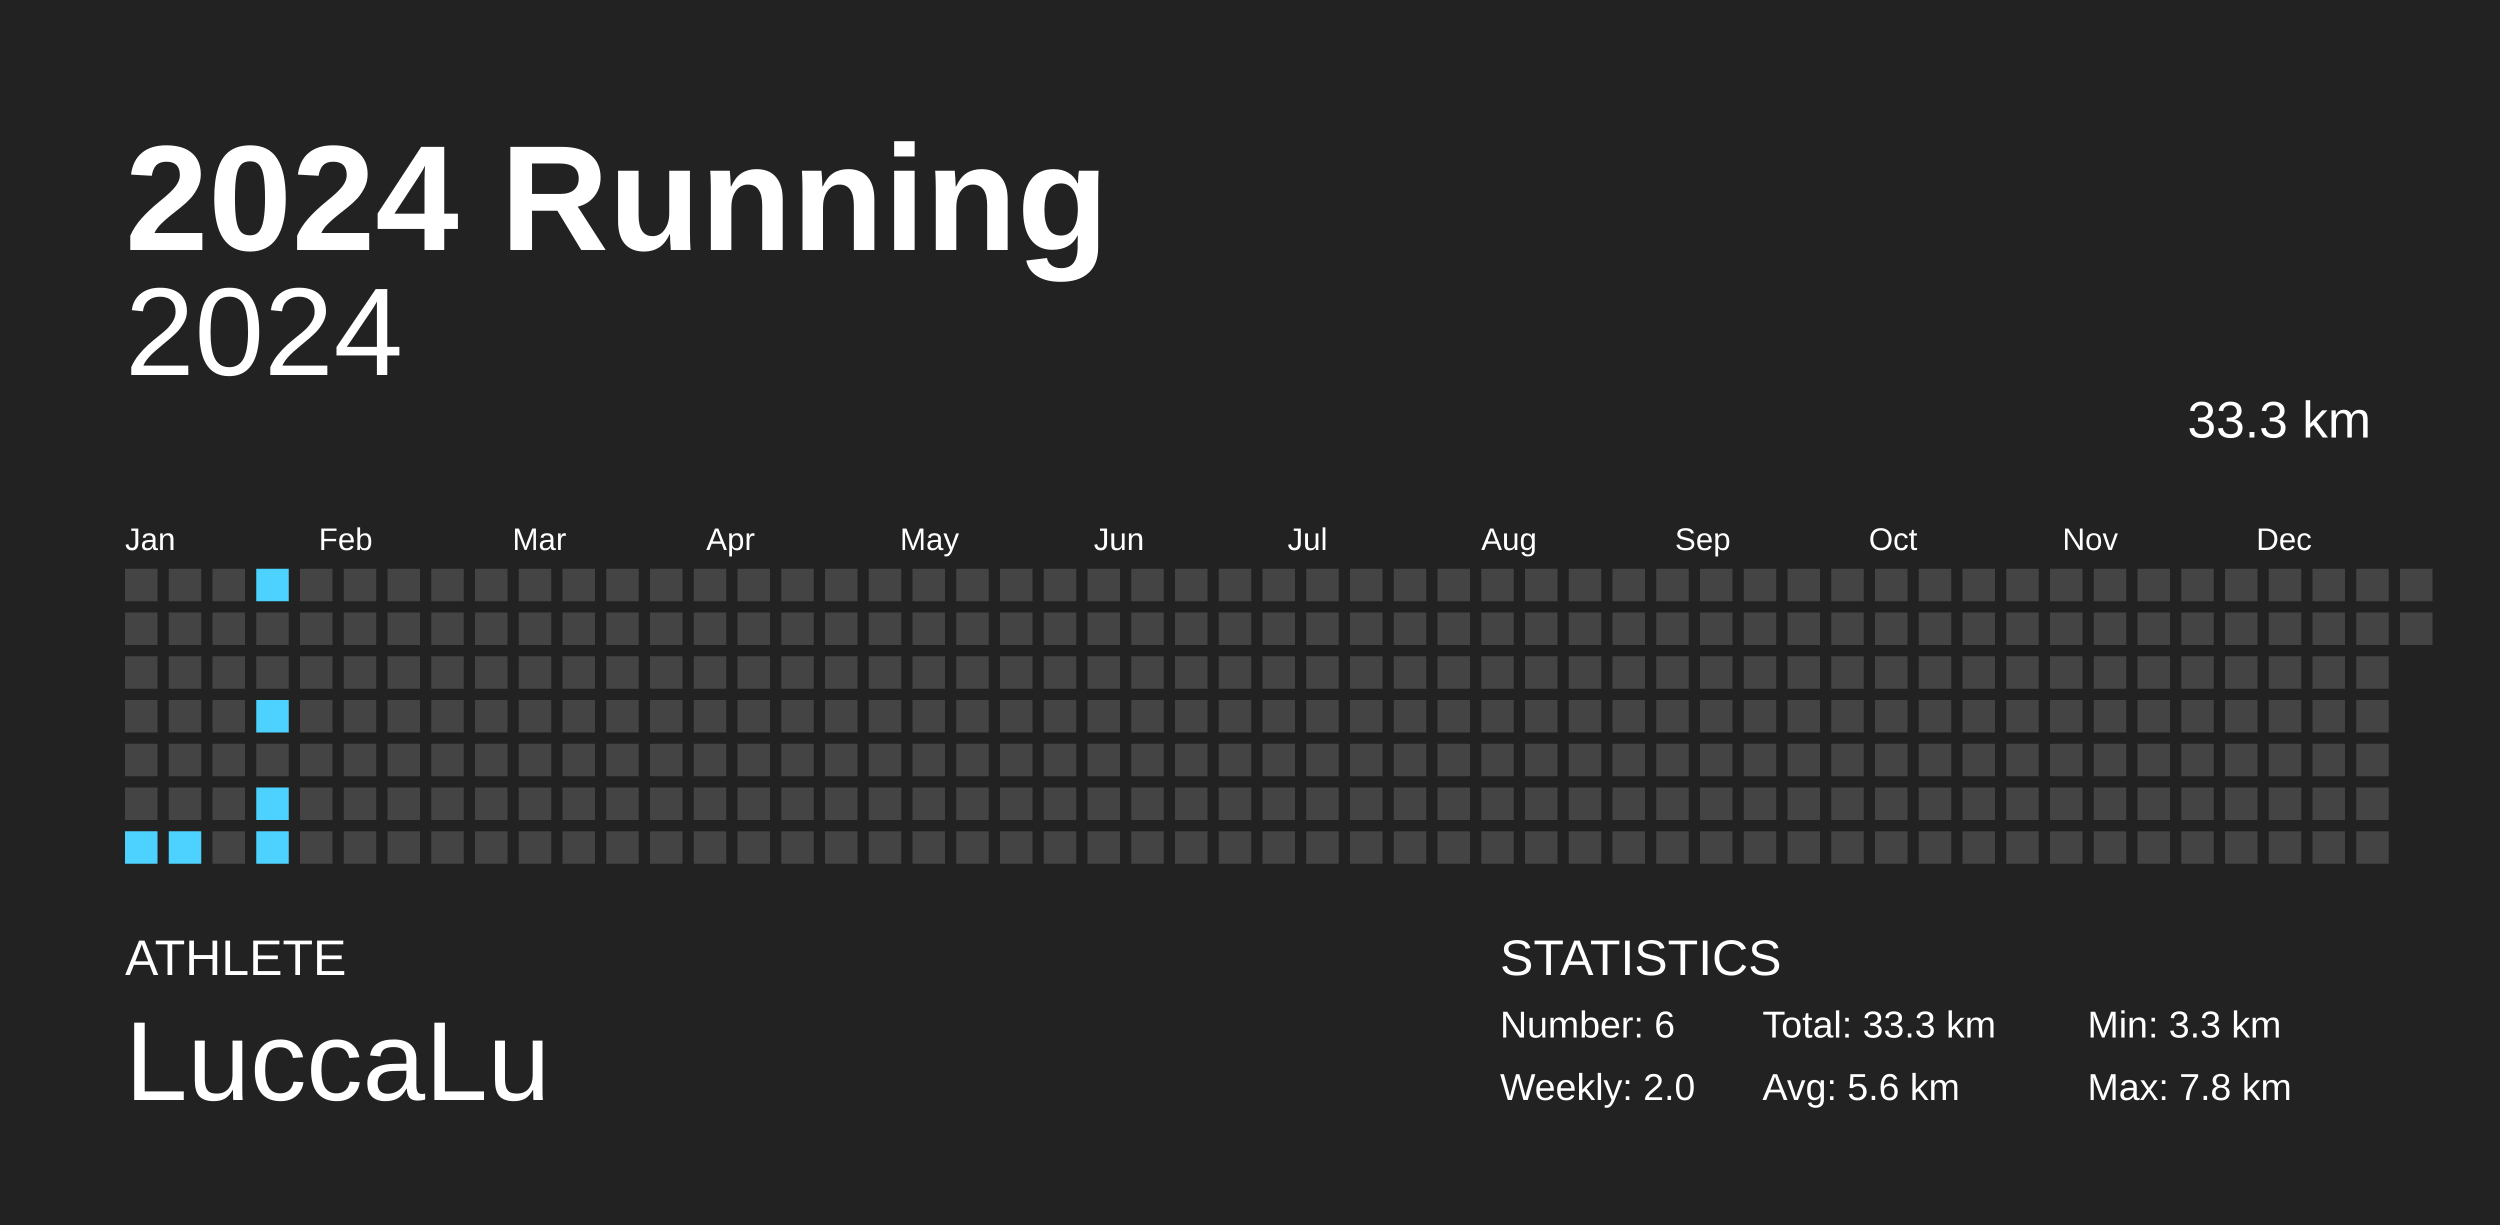
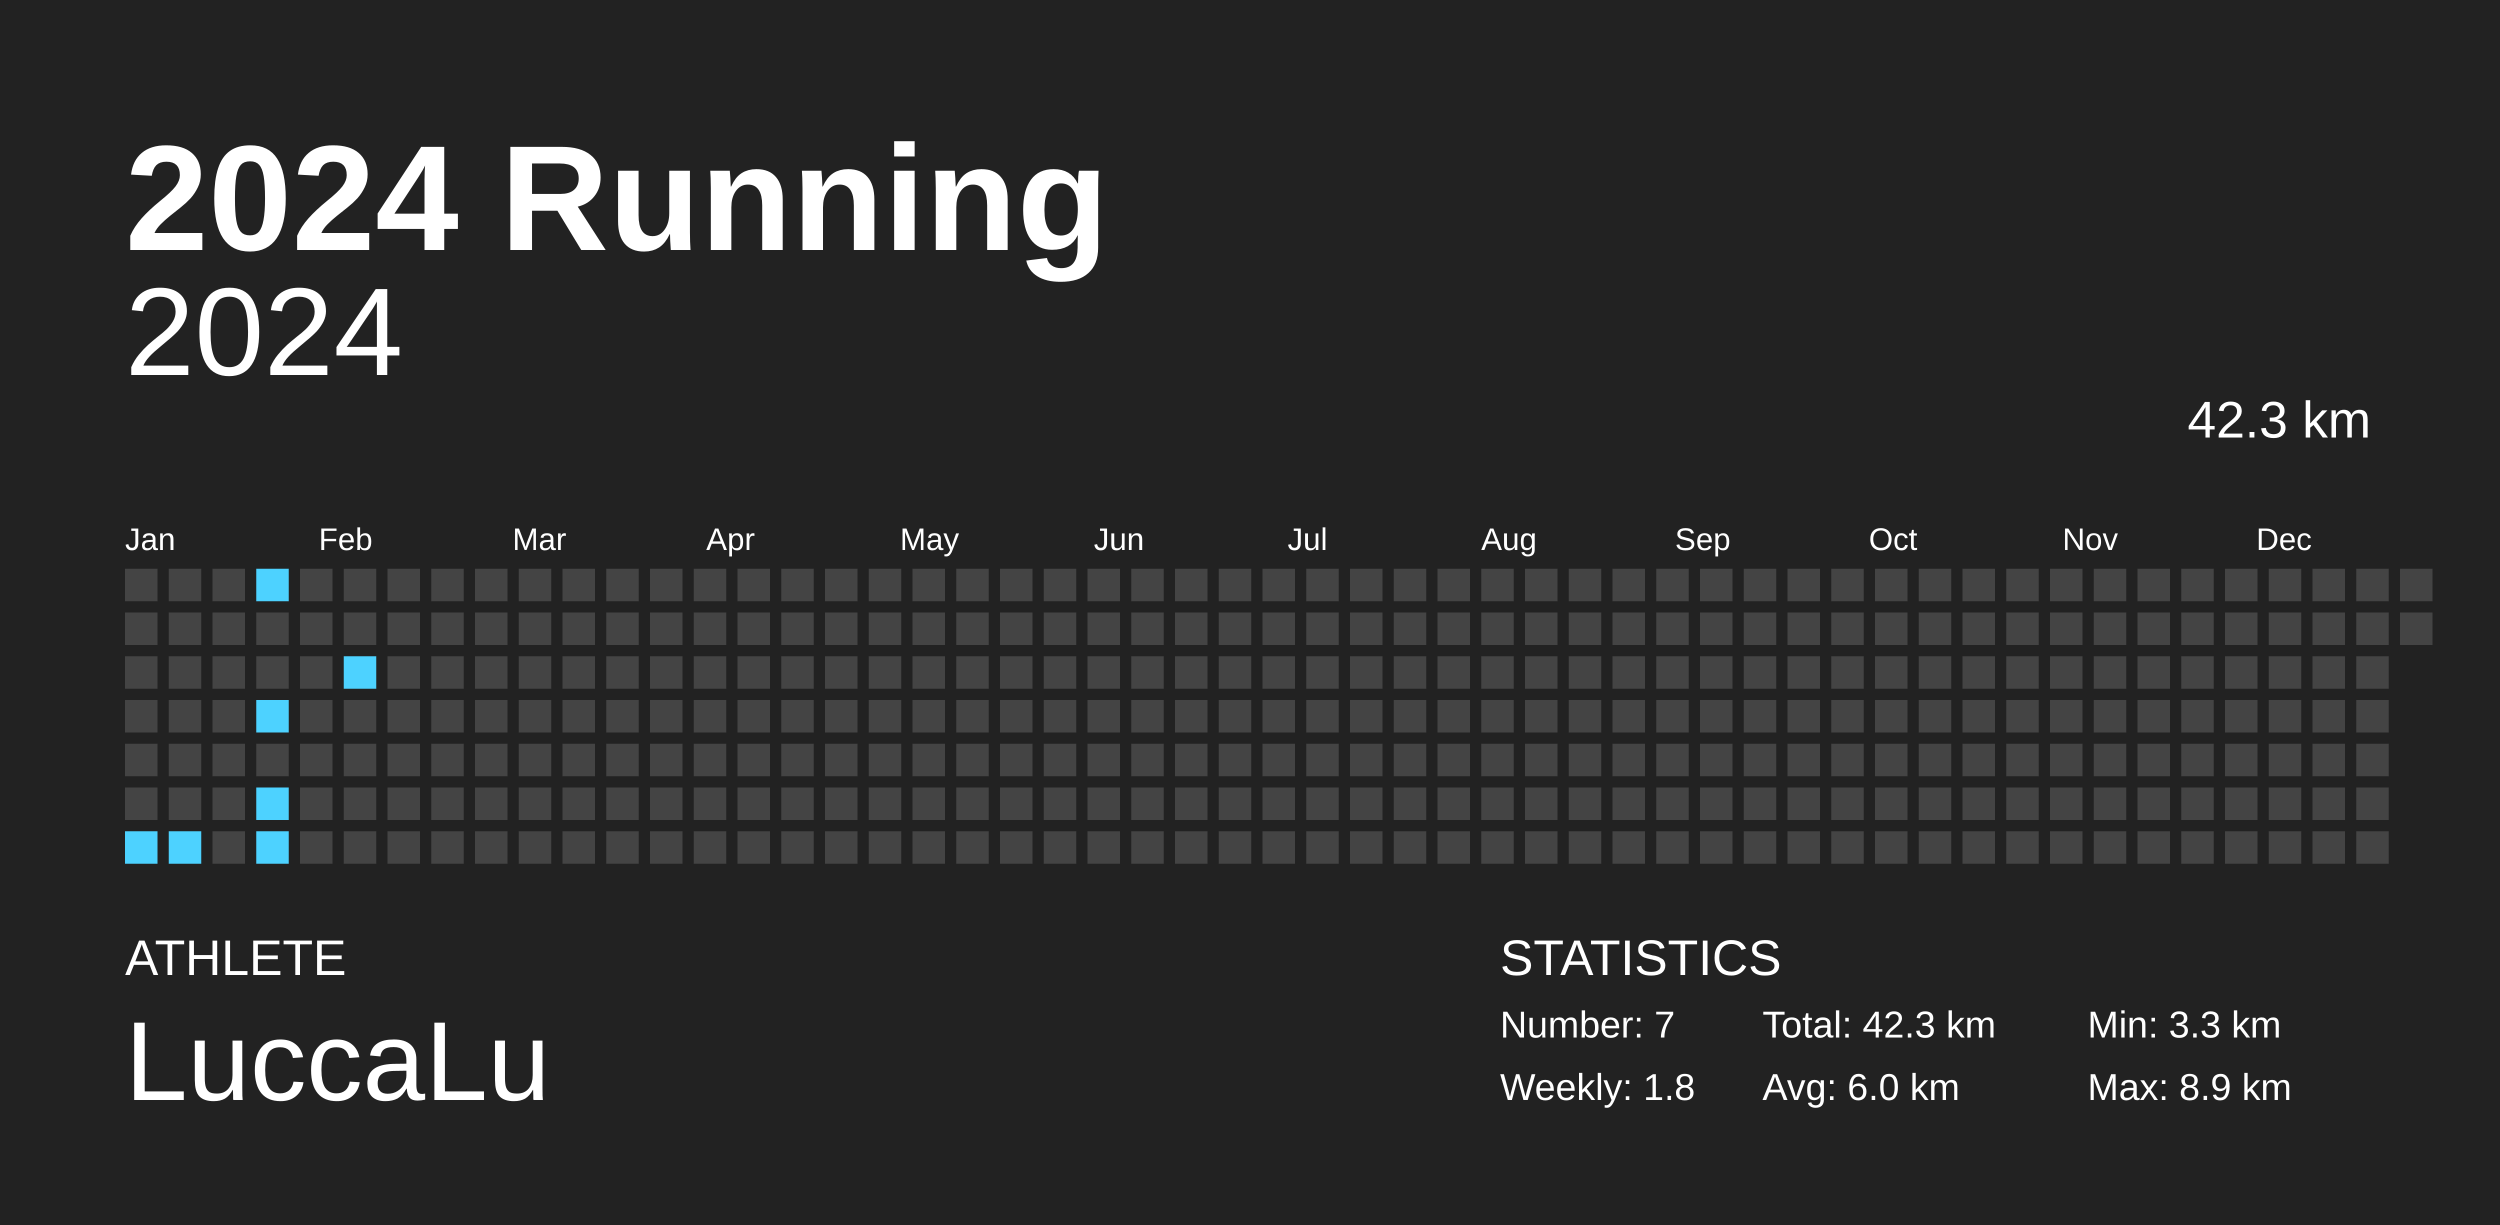
<svg xmlns="http://www.w3.org/2000/svg" baseProfile="full" height="98mm" version="1.1" viewBox="0,0,200,98" width="200mm">
  <defs />
  <rect fill="#222222" height="98" width="200" x="0" y="0" />
  <text fill="#FFFFFF" style="font-size:12px; font-family:Arial; font-weight:bold;" x="10" y="20">2024 Running</text>
  <text fill="#FFFFFF" style="font-size:4px; font-family:Arial" x="10" y="78">ATHLETE</text>
  <text fill="#FFFFFF" style="font-size:9px; font-family:Arial" x="10" y="88">LuccaLu</text>
  <text fill="#FFFFFF" style="font-size:4px; font-family:Arial" x="120" y="78">STATISTICS</text>
-   <text fill="#FFFFFF" style="font-size:3px; font-family:Arial" x="120" y="83">Number: 6</text>
-   <text fill="#FFFFFF" style="font-size:3px; font-family:Arial" x="120" y="88">Weekly: 2.0</text>
-   <text fill="#FFFFFF" style="font-size:3px; font-family:Arial" x="141" y="83">Total: 33.3 km</text>
-   <text fill="#FFFFFF" style="font-size:3px; font-family:Arial" x="141" y="88">Avg: 5.6 km</text>
+   <text fill="#FFFFFF" style="font-size:3px; font-family:Arial" x="120" y="83">Number: 7</text>
+   <text fill="#FFFFFF" style="font-size:3px; font-family:Arial" x="120" y="88">Weekly: 1.8</text>
+   <text fill="#FFFFFF" style="font-size:3px; font-family:Arial" x="141" y="83">Total: 42.3 km</text>
+   <text fill="#FFFFFF" style="font-size:3px; font-family:Arial" x="141" y="88">Avg: 6.0 km</text>
  <text fill="#FFFFFF" style="font-size:3px; font-family:Arial" x="167" y="83">Min: 3.3 km</text>
-   <text fill="#FFFFFF" style="font-size:3px; font-family:Arial" x="167" y="88">Max: 7.8 km</text>
+   <text fill="#FFFFFF" style="font-size:3px; font-family:Arial" x="167" y="88">Max: 8.9 km</text>
  <text alignment-baseline="hanging" fill="#FFFFFF" style="font-size:10.0px; font-family:Arial;" x="10" y="30">2024</text>
-   <text alignment-baseline="hanging" fill="#FFFFFF" style="font-size:4.125px; font-family:Arial;" x="175" y="35">33.3 km</text>
+   <text alignment-baseline="hanging" fill="#FFFFFF" style="font-size:4.125px; font-family:Arial;" x="175" y="35">42.3 km</text>
  <text fill="#FFFFFF" style="font-size:2.5px; font-family:Arial" x="10.0" y="44">Jan</text>
  <text fill="#FFFFFF" style="font-size:2.5px; font-family:Arial" x="25.5" y="44">Feb</text>
  <text fill="#FFFFFF" style="font-size:2.5px; font-family:Arial" x="41.0" y="44">Mar</text>
  <text fill="#FFFFFF" style="font-size:2.5px; font-family:Arial" x="56.5" y="44">Apr</text>
  <text fill="#FFFFFF" style="font-size:2.5px; font-family:Arial" x="72.0" y="44">May</text>
  <text fill="#FFFFFF" style="font-size:2.5px; font-family:Arial" x="87.5" y="44">Jun</text>
  <text fill="#FFFFFF" style="font-size:2.5px; font-family:Arial" x="103.0" y="44">Jul</text>
  <text fill="#FFFFFF" style="font-size:2.5px; font-family:Arial" x="118.5" y="44">Aug</text>
  <text fill="#FFFFFF" style="font-size:2.5px; font-family:Arial" x="134.0" y="44">Sep</text>
  <text fill="#FFFFFF" style="font-size:2.5px; font-family:Arial" x="149.5" y="44">Oct</text>
  <text fill="#FFFFFF" style="font-size:2.5px; font-family:Arial" x="165.0" y="44">Nov</text>
  <text fill="#FFFFFF" style="font-size:2.5px; font-family:Arial" x="180.5" y="44">Dec</text>
  <rect fill="#444444" height="2.6" width="2.6" x="10.0" y="45.5" />
  <rect fill="#444444" height="2.6" width="2.6" x="10.0" y="49.0" />
  <rect fill="#444444" height="2.6" width="2.6" x="10.0" y="52.5" />
  <rect fill="#444444" height="2.6" width="2.6" x="10.0" y="56.0" />
  <rect fill="#444444" height="2.6" width="2.6" x="10.0" y="59.5" />
  <rect fill="#444444" height="2.6" width="2.6" x="10.0" y="63.0" />
  <rect fill="#4dd2ff" height="2.6" width="2.6" x="10.0" y="66.5" />
  <rect fill="#444444" height="2.6" width="2.6" x="13.5" y="45.5" />
  <rect fill="#444444" height="2.6" width="2.6" x="13.5" y="49.0" />
  <rect fill="#444444" height="2.6" width="2.6" x="13.5" y="52.5" />
  <rect fill="#444444" height="2.6" width="2.6" x="13.5" y="56.0" />
  <rect fill="#444444" height="2.6" width="2.6" x="13.5" y="59.5" />
  <rect fill="#444444" height="2.6" width="2.6" x="13.5" y="63.0" />
  <rect fill="#4dd2ff" height="2.6" width="2.6" x="13.5" y="66.5" />
  <rect fill="#444444" height="2.6" width="2.6" x="17.0" y="45.5" />
  <rect fill="#444444" height="2.6" width="2.6" x="17.0" y="49.0" />
  <rect fill="#444444" height="2.6" width="2.6" x="17.0" y="52.5" />
  <rect fill="#444444" height="2.6" width="2.6" x="17.0" y="56.0" />
  <rect fill="#444444" height="2.6" width="2.6" x="17.0" y="59.5" />
  <rect fill="#444444" height="2.6" width="2.6" x="17.0" y="63.0" />
  <rect fill="#444444" height="2.6" width="2.6" x="17.0" y="66.5" />
  <rect fill="#4dd2ff" height="2.6" width="2.6" x="20.5" y="45.5" />
  <rect fill="#444444" height="2.6" width="2.6" x="20.5" y="49.0" />
  <rect fill="#444444" height="2.6" width="2.6" x="20.5" y="52.5" />
  <rect fill="#4dd2ff" height="2.6" width="2.6" x="20.5" y="56.0" />
  <rect fill="#444444" height="2.6" width="2.6" x="20.5" y="59.5" />
  <rect fill="#4dd2ff" height="2.6" width="2.6" x="20.5" y="63.0" />
  <rect fill="#4dd2ff" height="2.6" width="2.6" x="20.5" y="66.5" />
  <rect fill="#444444" height="2.6" width="2.6" x="24.0" y="45.5" />
  <rect fill="#444444" height="2.6" width="2.6" x="24.0" y="49.0" />
  <rect fill="#444444" height="2.6" width="2.6" x="24.0" y="52.5" />
  <rect fill="#444444" height="2.6" width="2.6" x="24.0" y="56.0" />
  <rect fill="#444444" height="2.6" width="2.6" x="24.0" y="59.5" />
  <rect fill="#444444" height="2.6" width="2.6" x="24.0" y="63.0" />
  <rect fill="#444444" height="2.6" width="2.6" x="24.0" y="66.5" />
  <rect fill="#444444" height="2.6" width="2.6" x="27.5" y="45.5" />
  <rect fill="#444444" height="2.6" width="2.6" x="27.5" y="49.0" />
-   <rect fill="#444444" height="2.6" width="2.6" x="27.5" y="52.5" />
+   <rect fill="#4dd2ff" height="2.6" width="2.6" x="27.5" y="52.5" />
  <rect fill="#444444" height="2.6" width="2.6" x="27.5" y="56.0" />
  <rect fill="#444444" height="2.6" width="2.6" x="27.5" y="59.5" />
  <rect fill="#444444" height="2.6" width="2.6" x="27.5" y="63.0" />
  <rect fill="#444444" height="2.6" width="2.6" x="27.5" y="66.5" />
  <rect fill="#444444" height="2.6" width="2.6" x="31.0" y="45.5" />
  <rect fill="#444444" height="2.6" width="2.6" x="31.0" y="49.0" />
  <rect fill="#444444" height="2.6" width="2.6" x="31.0" y="52.5" />
  <rect fill="#444444" height="2.6" width="2.6" x="31.0" y="56.0" />
  <rect fill="#444444" height="2.6" width="2.6" x="31.0" y="59.5" />
  <rect fill="#444444" height="2.6" width="2.6" x="31.0" y="63.0" />
  <rect fill="#444444" height="2.6" width="2.6" x="31.0" y="66.5" />
  <rect fill="#444444" height="2.6" width="2.6" x="34.5" y="45.5" />
  <rect fill="#444444" height="2.6" width="2.6" x="34.5" y="49.0" />
  <rect fill="#444444" height="2.6" width="2.6" x="34.5" y="52.5" />
  <rect fill="#444444" height="2.6" width="2.6" x="34.5" y="56.0" />
  <rect fill="#444444" height="2.6" width="2.6" x="34.5" y="59.5" />
  <rect fill="#444444" height="2.6" width="2.6" x="34.5" y="63.0" />
  <rect fill="#444444" height="2.6" width="2.6" x="34.5" y="66.5" />
  <rect fill="#444444" height="2.6" width="2.6" x="38.0" y="45.5" />
  <rect fill="#444444" height="2.6" width="2.6" x="38.0" y="49.0" />
  <rect fill="#444444" height="2.6" width="2.6" x="38.0" y="52.5" />
  <rect fill="#444444" height="2.6" width="2.6" x="38.0" y="56.0" />
  <rect fill="#444444" height="2.6" width="2.6" x="38.0" y="59.5" />
  <rect fill="#444444" height="2.6" width="2.6" x="38.0" y="63.0" />
  <rect fill="#444444" height="2.6" width="2.6" x="38.0" y="66.5" />
  <rect fill="#444444" height="2.6" width="2.6" x="41.5" y="45.5" />
  <rect fill="#444444" height="2.6" width="2.6" x="41.5" y="49.0" />
  <rect fill="#444444" height="2.6" width="2.6" x="41.5" y="52.5" />
  <rect fill="#444444" height="2.6" width="2.6" x="41.5" y="56.0" />
  <rect fill="#444444" height="2.6" width="2.6" x="41.5" y="59.5" />
  <rect fill="#444444" height="2.6" width="2.6" x="41.5" y="63.0" />
  <rect fill="#444444" height="2.6" width="2.6" x="41.5" y="66.5" />
  <rect fill="#444444" height="2.6" width="2.6" x="45.0" y="45.5" />
  <rect fill="#444444" height="2.6" width="2.6" x="45.0" y="49.0" />
  <rect fill="#444444" height="2.6" width="2.6" x="45.0" y="52.5" />
  <rect fill="#444444" height="2.6" width="2.6" x="45.0" y="56.0" />
  <rect fill="#444444" height="2.6" width="2.6" x="45.0" y="59.5" />
  <rect fill="#444444" height="2.6" width="2.6" x="45.0" y="63.0" />
  <rect fill="#444444" height="2.6" width="2.6" x="45.0" y="66.5" />
  <rect fill="#444444" height="2.6" width="2.6" x="48.5" y="45.5" />
  <rect fill="#444444" height="2.6" width="2.6" x="48.5" y="49.0" />
  <rect fill="#444444" height="2.6" width="2.6" x="48.5" y="52.5" />
  <rect fill="#444444" height="2.6" width="2.6" x="48.5" y="56.0" />
  <rect fill="#444444" height="2.6" width="2.6" x="48.5" y="59.5" />
  <rect fill="#444444" height="2.6" width="2.6" x="48.5" y="63.0" />
  <rect fill="#444444" height="2.6" width="2.6" x="48.5" y="66.5" />
  <rect fill="#444444" height="2.6" width="2.6" x="52.0" y="45.5" />
  <rect fill="#444444" height="2.6" width="2.6" x="52.0" y="49.0" />
  <rect fill="#444444" height="2.6" width="2.6" x="52.0" y="52.5" />
  <rect fill="#444444" height="2.6" width="2.6" x="52.0" y="56.0" />
  <rect fill="#444444" height="2.6" width="2.6" x="52.0" y="59.5" />
  <rect fill="#444444" height="2.6" width="2.6" x="52.0" y="63.0" />
  <rect fill="#444444" height="2.6" width="2.6" x="52.0" y="66.5" />
  <rect fill="#444444" height="2.6" width="2.6" x="55.5" y="45.5" />
  <rect fill="#444444" height="2.6" width="2.6" x="55.5" y="49.0" />
  <rect fill="#444444" height="2.6" width="2.6" x="55.5" y="52.5" />
  <rect fill="#444444" height="2.6" width="2.6" x="55.5" y="56.0" />
  <rect fill="#444444" height="2.6" width="2.6" x="55.5" y="59.5" />
  <rect fill="#444444" height="2.6" width="2.6" x="55.5" y="63.0" />
  <rect fill="#444444" height="2.6" width="2.6" x="55.5" y="66.5" />
  <rect fill="#444444" height="2.6" width="2.6" x="59.0" y="45.5" />
  <rect fill="#444444" height="2.6" width="2.6" x="59.0" y="49.0" />
  <rect fill="#444444" height="2.6" width="2.6" x="59.0" y="52.5" />
  <rect fill="#444444" height="2.6" width="2.6" x="59.0" y="56.0" />
  <rect fill="#444444" height="2.6" width="2.6" x="59.0" y="59.5" />
  <rect fill="#444444" height="2.6" width="2.6" x="59.0" y="63.0" />
  <rect fill="#444444" height="2.6" width="2.6" x="59.0" y="66.5" />
  <rect fill="#444444" height="2.6" width="2.6" x="62.5" y="45.5" />
  <rect fill="#444444" height="2.6" width="2.6" x="62.5" y="49.0" />
  <rect fill="#444444" height="2.6" width="2.6" x="62.5" y="52.5" />
  <rect fill="#444444" height="2.6" width="2.6" x="62.5" y="56.0" />
  <rect fill="#444444" height="2.6" width="2.6" x="62.5" y="59.5" />
  <rect fill="#444444" height="2.6" width="2.6" x="62.5" y="63.0" />
  <rect fill="#444444" height="2.6" width="2.6" x="62.5" y="66.5" />
  <rect fill="#444444" height="2.6" width="2.6" x="66.0" y="45.5" />
  <rect fill="#444444" height="2.6" width="2.6" x="66.0" y="49.0" />
  <rect fill="#444444" height="2.6" width="2.6" x="66.0" y="52.5" />
  <rect fill="#444444" height="2.6" width="2.6" x="66.0" y="56.0" />
  <rect fill="#444444" height="2.6" width="2.6" x="66.0" y="59.5" />
  <rect fill="#444444" height="2.6" width="2.6" x="66.0" y="63.0" />
  <rect fill="#444444" height="2.6" width="2.6" x="66.0" y="66.5" />
  <rect fill="#444444" height="2.6" width="2.6" x="69.5" y="45.5" />
  <rect fill="#444444" height="2.6" width="2.6" x="69.5" y="49.0" />
  <rect fill="#444444" height="2.6" width="2.6" x="69.5" y="52.5" />
  <rect fill="#444444" height="2.6" width="2.6" x="69.5" y="56.0" />
  <rect fill="#444444" height="2.6" width="2.6" x="69.5" y="59.5" />
  <rect fill="#444444" height="2.6" width="2.6" x="69.5" y="63.0" />
  <rect fill="#444444" height="2.6" width="2.6" x="69.5" y="66.5" />
  <rect fill="#444444" height="2.6" width="2.6" x="73.0" y="45.5" />
  <rect fill="#444444" height="2.6" width="2.6" x="73.0" y="49.0" />
  <rect fill="#444444" height="2.6" width="2.6" x="73.0" y="52.5" />
  <rect fill="#444444" height="2.6" width="2.6" x="73.0" y="56.0" />
  <rect fill="#444444" height="2.6" width="2.6" x="73.0" y="59.5" />
  <rect fill="#444444" height="2.6" width="2.6" x="73.0" y="63.0" />
  <rect fill="#444444" height="2.6" width="2.6" x="73.0" y="66.5" />
  <rect fill="#444444" height="2.6" width="2.6" x="76.5" y="45.5" />
  <rect fill="#444444" height="2.6" width="2.6" x="76.5" y="49.0" />
  <rect fill="#444444" height="2.6" width="2.6" x="76.5" y="52.5" />
  <rect fill="#444444" height="2.6" width="2.6" x="76.5" y="56.0" />
  <rect fill="#444444" height="2.6" width="2.6" x="76.5" y="59.5" />
  <rect fill="#444444" height="2.6" width="2.6" x="76.5" y="63.0" />
  <rect fill="#444444" height="2.6" width="2.6" x="76.5" y="66.5" />
  <rect fill="#444444" height="2.6" width="2.6" x="80.0" y="45.5" />
  <rect fill="#444444" height="2.6" width="2.6" x="80.0" y="49.0" />
  <rect fill="#444444" height="2.6" width="2.6" x="80.0" y="52.5" />
  <rect fill="#444444" height="2.6" width="2.6" x="80.0" y="56.0" />
  <rect fill="#444444" height="2.6" width="2.6" x="80.0" y="59.5" />
  <rect fill="#444444" height="2.6" width="2.6" x="80.0" y="63.0" />
  <rect fill="#444444" height="2.6" width="2.6" x="80.0" y="66.5" />
  <rect fill="#444444" height="2.6" width="2.6" x="83.5" y="45.5" />
  <rect fill="#444444" height="2.6" width="2.6" x="83.5" y="49.0" />
  <rect fill="#444444" height="2.6" width="2.6" x="83.5" y="52.5" />
  <rect fill="#444444" height="2.6" width="2.6" x="83.5" y="56.0" />
  <rect fill="#444444" height="2.6" width="2.6" x="83.5" y="59.5" />
  <rect fill="#444444" height="2.6" width="2.6" x="83.5" y="63.0" />
  <rect fill="#444444" height="2.6" width="2.6" x="83.5" y="66.5" />
  <rect fill="#444444" height="2.6" width="2.6" x="87.0" y="45.5" />
  <rect fill="#444444" height="2.6" width="2.6" x="87.0" y="49.0" />
  <rect fill="#444444" height="2.6" width="2.6" x="87.0" y="52.5" />
  <rect fill="#444444" height="2.6" width="2.6" x="87.0" y="56.0" />
  <rect fill="#444444" height="2.6" width="2.6" x="87.0" y="59.5" />
  <rect fill="#444444" height="2.6" width="2.6" x="87.0" y="63.0" />
  <rect fill="#444444" height="2.6" width="2.6" x="87.0" y="66.5" />
  <rect fill="#444444" height="2.6" width="2.6" x="90.5" y="45.5" />
  <rect fill="#444444" height="2.6" width="2.6" x="90.5" y="49.0" />
  <rect fill="#444444" height="2.6" width="2.6" x="90.5" y="52.5" />
  <rect fill="#444444" height="2.6" width="2.6" x="90.5" y="56.0" />
  <rect fill="#444444" height="2.6" width="2.6" x="90.5" y="59.5" />
  <rect fill="#444444" height="2.6" width="2.6" x="90.5" y="63.0" />
  <rect fill="#444444" height="2.6" width="2.6" x="90.5" y="66.5" />
  <rect fill="#444444" height="2.6" width="2.6" x="94.0" y="45.5" />
  <rect fill="#444444" height="2.6" width="2.6" x="94.0" y="49.0" />
  <rect fill="#444444" height="2.6" width="2.6" x="94.0" y="52.5" />
  <rect fill="#444444" height="2.6" width="2.6" x="94.0" y="56.0" />
  <rect fill="#444444" height="2.6" width="2.6" x="94.0" y="59.5" />
  <rect fill="#444444" height="2.6" width="2.6" x="94.0" y="63.0" />
  <rect fill="#444444" height="2.6" width="2.6" x="94.0" y="66.5" />
  <rect fill="#444444" height="2.6" width="2.6" x="97.5" y="45.5" />
  <rect fill="#444444" height="2.6" width="2.6" x="97.5" y="49.0" />
  <rect fill="#444444" height="2.6" width="2.6" x="97.5" y="52.5" />
  <rect fill="#444444" height="2.6" width="2.6" x="97.5" y="56.0" />
  <rect fill="#444444" height="2.6" width="2.6" x="97.5" y="59.5" />
  <rect fill="#444444" height="2.6" width="2.6" x="97.5" y="63.0" />
  <rect fill="#444444" height="2.6" width="2.6" x="97.5" y="66.5" />
  <rect fill="#444444" height="2.6" width="2.6" x="101.0" y="45.5" />
  <rect fill="#444444" height="2.6" width="2.6" x="101.0" y="49.0" />
  <rect fill="#444444" height="2.6" width="2.6" x="101.0" y="52.5" />
  <rect fill="#444444" height="2.6" width="2.6" x="101.0" y="56.0" />
  <rect fill="#444444" height="2.6" width="2.6" x="101.0" y="59.5" />
  <rect fill="#444444" height="2.6" width="2.6" x="101.0" y="63.0" />
  <rect fill="#444444" height="2.6" width="2.6" x="101.0" y="66.5" />
  <rect fill="#444444" height="2.6" width="2.6" x="104.5" y="45.5" />
  <rect fill="#444444" height="2.6" width="2.6" x="104.5" y="49.0" />
  <rect fill="#444444" height="2.6" width="2.6" x="104.5" y="52.5" />
  <rect fill="#444444" height="2.6" width="2.6" x="104.5" y="56.0" />
  <rect fill="#444444" height="2.6" width="2.6" x="104.5" y="59.5" />
  <rect fill="#444444" height="2.6" width="2.6" x="104.5" y="63.0" />
  <rect fill="#444444" height="2.6" width="2.6" x="104.5" y="66.5" />
  <rect fill="#444444" height="2.6" width="2.6" x="108.0" y="45.5" />
  <rect fill="#444444" height="2.6" width="2.6" x="108.0" y="49.0" />
  <rect fill="#444444" height="2.6" width="2.6" x="108.0" y="52.5" />
  <rect fill="#444444" height="2.6" width="2.6" x="108.0" y="56.0" />
  <rect fill="#444444" height="2.6" width="2.6" x="108.0" y="59.5" />
  <rect fill="#444444" height="2.6" width="2.6" x="108.0" y="63.0" />
  <rect fill="#444444" height="2.6" width="2.6" x="108.0" y="66.5" />
  <rect fill="#444444" height="2.6" width="2.6" x="111.5" y="45.5" />
  <rect fill="#444444" height="2.6" width="2.6" x="111.5" y="49.0" />
  <rect fill="#444444" height="2.6" width="2.6" x="111.5" y="52.5" />
  <rect fill="#444444" height="2.6" width="2.6" x="111.5" y="56.0" />
  <rect fill="#444444" height="2.6" width="2.6" x="111.5" y="59.5" />
  <rect fill="#444444" height="2.6" width="2.6" x="111.5" y="63.0" />
  <rect fill="#444444" height="2.6" width="2.6" x="111.5" y="66.5" />
  <rect fill="#444444" height="2.6" width="2.6" x="115.0" y="45.5" />
  <rect fill="#444444" height="2.6" width="2.6" x="115.0" y="49.0" />
  <rect fill="#444444" height="2.6" width="2.6" x="115.0" y="52.5" />
  <rect fill="#444444" height="2.6" width="2.6" x="115.0" y="56.0" />
  <rect fill="#444444" height="2.6" width="2.6" x="115.0" y="59.5" />
  <rect fill="#444444" height="2.6" width="2.6" x="115.0" y="63.0" />
  <rect fill="#444444" height="2.6" width="2.6" x="115.0" y="66.5" />
  <rect fill="#444444" height="2.6" width="2.6" x="118.5" y="45.5" />
  <rect fill="#444444" height="2.6" width="2.6" x="118.5" y="49.0" />
  <rect fill="#444444" height="2.6" width="2.6" x="118.5" y="52.5" />
  <rect fill="#444444" height="2.6" width="2.6" x="118.5" y="56.0" />
  <rect fill="#444444" height="2.6" width="2.6" x="118.5" y="59.5" />
  <rect fill="#444444" height="2.6" width="2.6" x="118.5" y="63.0" />
  <rect fill="#444444" height="2.6" width="2.6" x="118.5" y="66.5" />
  <rect fill="#444444" height="2.6" width="2.6" x="122.0" y="45.5" />
  <rect fill="#444444" height="2.6" width="2.6" x="122.0" y="49.0" />
  <rect fill="#444444" height="2.6" width="2.6" x="122.0" y="52.5" />
  <rect fill="#444444" height="2.6" width="2.6" x="122.0" y="56.0" />
  <rect fill="#444444" height="2.6" width="2.6" x="122.0" y="59.5" />
  <rect fill="#444444" height="2.6" width="2.6" x="122.0" y="63.0" />
  <rect fill="#444444" height="2.6" width="2.6" x="122.0" y="66.5" />
  <rect fill="#444444" height="2.6" width="2.6" x="125.5" y="45.5" />
  <rect fill="#444444" height="2.6" width="2.6" x="125.5" y="49.0" />
  <rect fill="#444444" height="2.6" width="2.6" x="125.5" y="52.5" />
  <rect fill="#444444" height="2.6" width="2.6" x="125.5" y="56.0" />
  <rect fill="#444444" height="2.6" width="2.6" x="125.5" y="59.5" />
  <rect fill="#444444" height="2.6" width="2.6" x="125.5" y="63.0" />
  <rect fill="#444444" height="2.6" width="2.6" x="125.5" y="66.5" />
  <rect fill="#444444" height="2.6" width="2.6" x="129.0" y="45.5" />
  <rect fill="#444444" height="2.6" width="2.6" x="129.0" y="49.0" />
  <rect fill="#444444" height="2.6" width="2.6" x="129.0" y="52.5" />
  <rect fill="#444444" height="2.6" width="2.6" x="129.0" y="56.0" />
  <rect fill="#444444" height="2.6" width="2.6" x="129.0" y="59.5" />
  <rect fill="#444444" height="2.6" width="2.6" x="129.0" y="63.0" />
  <rect fill="#444444" height="2.6" width="2.6" x="129.0" y="66.5" />
  <rect fill="#444444" height="2.6" width="2.6" x="132.5" y="45.5" />
  <rect fill="#444444" height="2.6" width="2.6" x="132.5" y="49.0" />
  <rect fill="#444444" height="2.6" width="2.6" x="132.5" y="52.5" />
  <rect fill="#444444" height="2.6" width="2.6" x="132.5" y="56.0" />
  <rect fill="#444444" height="2.6" width="2.6" x="132.5" y="59.5" />
  <rect fill="#444444" height="2.6" width="2.6" x="132.5" y="63.0" />
  <rect fill="#444444" height="2.6" width="2.6" x="132.5" y="66.5" />
  <rect fill="#444444" height="2.6" width="2.6" x="136.0" y="45.5" />
  <rect fill="#444444" height="2.6" width="2.6" x="136.0" y="49.0" />
  <rect fill="#444444" height="2.6" width="2.6" x="136.0" y="52.5" />
  <rect fill="#444444" height="2.6" width="2.6" x="136.0" y="56.0" />
  <rect fill="#444444" height="2.6" width="2.6" x="136.0" y="59.5" />
  <rect fill="#444444" height="2.6" width="2.6" x="136.0" y="63.0" />
  <rect fill="#444444" height="2.6" width="2.6" x="136.0" y="66.5" />
  <rect fill="#444444" height="2.6" width="2.6" x="139.5" y="45.5" />
  <rect fill="#444444" height="2.6" width="2.6" x="139.5" y="49.0" />
  <rect fill="#444444" height="2.6" width="2.6" x="139.5" y="52.5" />
  <rect fill="#444444" height="2.6" width="2.6" x="139.5" y="56.0" />
  <rect fill="#444444" height="2.6" width="2.6" x="139.5" y="59.5" />
  <rect fill="#444444" height="2.6" width="2.6" x="139.5" y="63.0" />
  <rect fill="#444444" height="2.6" width="2.6" x="139.5" y="66.5" />
  <rect fill="#444444" height="2.6" width="2.6" x="143.0" y="45.5" />
  <rect fill="#444444" height="2.6" width="2.6" x="143.0" y="49.0" />
  <rect fill="#444444" height="2.6" width="2.6" x="143.0" y="52.5" />
  <rect fill="#444444" height="2.6" width="2.6" x="143.0" y="56.0" />
  <rect fill="#444444" height="2.6" width="2.6" x="143.0" y="59.5" />
  <rect fill="#444444" height="2.6" width="2.6" x="143.0" y="63.0" />
  <rect fill="#444444" height="2.6" width="2.6" x="143.0" y="66.5" />
  <rect fill="#444444" height="2.6" width="2.6" x="146.5" y="45.5" />
  <rect fill="#444444" height="2.6" width="2.6" x="146.5" y="49.0" />
  <rect fill="#444444" height="2.6" width="2.6" x="146.5" y="52.5" />
  <rect fill="#444444" height="2.6" width="2.6" x="146.5" y="56.0" />
  <rect fill="#444444" height="2.6" width="2.6" x="146.5" y="59.5" />
  <rect fill="#444444" height="2.6" width="2.6" x="146.5" y="63.0" />
  <rect fill="#444444" height="2.6" width="2.6" x="146.5" y="66.5" />
  <rect fill="#444444" height="2.6" width="2.6" x="150.0" y="45.5" />
  <rect fill="#444444" height="2.6" width="2.6" x="150.0" y="49.0" />
  <rect fill="#444444" height="2.6" width="2.6" x="150.0" y="52.5" />
  <rect fill="#444444" height="2.6" width="2.6" x="150.0" y="56.0" />
  <rect fill="#444444" height="2.6" width="2.6" x="150.0" y="59.5" />
  <rect fill="#444444" height="2.6" width="2.6" x="150.0" y="63.0" />
  <rect fill="#444444" height="2.6" width="2.6" x="150.0" y="66.5" />
  <rect fill="#444444" height="2.6" width="2.6" x="153.5" y="45.5" />
  <rect fill="#444444" height="2.6" width="2.6" x="153.5" y="49.0" />
  <rect fill="#444444" height="2.6" width="2.6" x="153.5" y="52.5" />
  <rect fill="#444444" height="2.6" width="2.6" x="153.5" y="56.0" />
  <rect fill="#444444" height="2.6" width="2.6" x="153.5" y="59.5" />
  <rect fill="#444444" height="2.6" width="2.6" x="153.5" y="63.0" />
  <rect fill="#444444" height="2.6" width="2.6" x="153.5" y="66.5" />
  <rect fill="#444444" height="2.6" width="2.6" x="157.0" y="45.5" />
  <rect fill="#444444" height="2.6" width="2.6" x="157.0" y="49.0" />
  <rect fill="#444444" height="2.6" width="2.6" x="157.0" y="52.5" />
  <rect fill="#444444" height="2.6" width="2.6" x="157.0" y="56.0" />
  <rect fill="#444444" height="2.6" width="2.6" x="157.0" y="59.5" />
  <rect fill="#444444" height="2.6" width="2.6" x="157.0" y="63.0" />
  <rect fill="#444444" height="2.6" width="2.6" x="157.0" y="66.5" />
  <rect fill="#444444" height="2.6" width="2.6" x="160.5" y="45.5" />
  <rect fill="#444444" height="2.6" width="2.6" x="160.5" y="49.0" />
  <rect fill="#444444" height="2.6" width="2.6" x="160.5" y="52.5" />
  <rect fill="#444444" height="2.6" width="2.6" x="160.5" y="56.0" />
  <rect fill="#444444" height="2.6" width="2.6" x="160.5" y="59.5" />
  <rect fill="#444444" height="2.6" width="2.6" x="160.5" y="63.0" />
  <rect fill="#444444" height="2.6" width="2.6" x="160.5" y="66.5" />
  <rect fill="#444444" height="2.6" width="2.6" x="164.0" y="45.5" />
  <rect fill="#444444" height="2.6" width="2.6" x="164.0" y="49.0" />
  <rect fill="#444444" height="2.6" width="2.6" x="164.0" y="52.5" />
  <rect fill="#444444" height="2.6" width="2.6" x="164.0" y="56.0" />
  <rect fill="#444444" height="2.6" width="2.6" x="164.0" y="59.5" />
  <rect fill="#444444" height="2.6" width="2.6" x="164.0" y="63.0" />
  <rect fill="#444444" height="2.6" width="2.6" x="164.0" y="66.5" />
  <rect fill="#444444" height="2.6" width="2.6" x="167.5" y="45.5" />
  <rect fill="#444444" height="2.6" width="2.6" x="167.5" y="49.0" />
  <rect fill="#444444" height="2.6" width="2.6" x="167.5" y="52.5" />
  <rect fill="#444444" height="2.6" width="2.6" x="167.5" y="56.0" />
  <rect fill="#444444" height="2.6" width="2.6" x="167.5" y="59.5" />
  <rect fill="#444444" height="2.6" width="2.6" x="167.5" y="63.0" />
  <rect fill="#444444" height="2.6" width="2.6" x="167.5" y="66.5" />
  <rect fill="#444444" height="2.6" width="2.6" x="171.0" y="45.5" />
  <rect fill="#444444" height="2.6" width="2.6" x="171.0" y="49.0" />
  <rect fill="#444444" height="2.6" width="2.6" x="171.0" y="52.5" />
  <rect fill="#444444" height="2.6" width="2.6" x="171.0" y="56.0" />
  <rect fill="#444444" height="2.6" width="2.6" x="171.0" y="59.5" />
  <rect fill="#444444" height="2.6" width="2.6" x="171.0" y="63.0" />
  <rect fill="#444444" height="2.6" width="2.6" x="171.0" y="66.5" />
  <rect fill="#444444" height="2.6" width="2.6" x="174.5" y="45.5" />
  <rect fill="#444444" height="2.6" width="2.6" x="174.5" y="49.0" />
  <rect fill="#444444" height="2.6" width="2.6" x="174.5" y="52.5" />
  <rect fill="#444444" height="2.6" width="2.6" x="174.5" y="56.0" />
  <rect fill="#444444" height="2.6" width="2.6" x="174.5" y="59.5" />
  <rect fill="#444444" height="2.6" width="2.6" x="174.5" y="63.0" />
  <rect fill="#444444" height="2.6" width="2.6" x="174.5" y="66.5" />
  <rect fill="#444444" height="2.6" width="2.6" x="178.0" y="45.5" />
  <rect fill="#444444" height="2.6" width="2.6" x="178.0" y="49.0" />
  <rect fill="#444444" height="2.6" width="2.6" x="178.0" y="52.5" />
  <rect fill="#444444" height="2.6" width="2.6" x="178.0" y="56.0" />
  <rect fill="#444444" height="2.6" width="2.6" x="178.0" y="59.5" />
  <rect fill="#444444" height="2.6" width="2.6" x="178.0" y="63.0" />
  <rect fill="#444444" height="2.6" width="2.6" x="178.0" y="66.5" />
  <rect fill="#444444" height="2.6" width="2.6" x="181.5" y="45.5" />
  <rect fill="#444444" height="2.6" width="2.6" x="181.5" y="49.0" />
  <rect fill="#444444" height="2.6" width="2.6" x="181.5" y="52.5" />
  <rect fill="#444444" height="2.6" width="2.6" x="181.5" y="56.0" />
  <rect fill="#444444" height="2.6" width="2.6" x="181.5" y="59.5" />
  <rect fill="#444444" height="2.6" width="2.6" x="181.5" y="63.0" />
  <rect fill="#444444" height="2.6" width="2.6" x="181.5" y="66.5" />
  <rect fill="#444444" height="2.6" width="2.6" x="185.0" y="45.5" />
  <rect fill="#444444" height="2.6" width="2.6" x="185.0" y="49.0" />
  <rect fill="#444444" height="2.6" width="2.6" x="185.0" y="52.5" />
  <rect fill="#444444" height="2.6" width="2.6" x="185.0" y="56.0" />
  <rect fill="#444444" height="2.6" width="2.6" x="185.0" y="59.5" />
  <rect fill="#444444" height="2.6" width="2.6" x="185.0" y="63.0" />
  <rect fill="#444444" height="2.6" width="2.6" x="185.0" y="66.5" />
  <rect fill="#444444" height="2.6" width="2.6" x="188.5" y="45.5" />
  <rect fill="#444444" height="2.6" width="2.6" x="188.5" y="49.0" />
  <rect fill="#444444" height="2.6" width="2.6" x="188.5" y="52.5" />
  <rect fill="#444444" height="2.6" width="2.6" x="188.5" y="56.0" />
  <rect fill="#444444" height="2.6" width="2.6" x="188.5" y="59.5" />
  <rect fill="#444444" height="2.6" width="2.6" x="188.5" y="63.0" />
  <rect fill="#444444" height="2.6" width="2.6" x="188.5" y="66.5" />
  <rect fill="#444444" height="2.6" width="2.6" x="192.0" y="45.5" />
  <rect fill="#444444" height="2.6" width="2.6" x="192.0" y="49.0" />
</svg>
